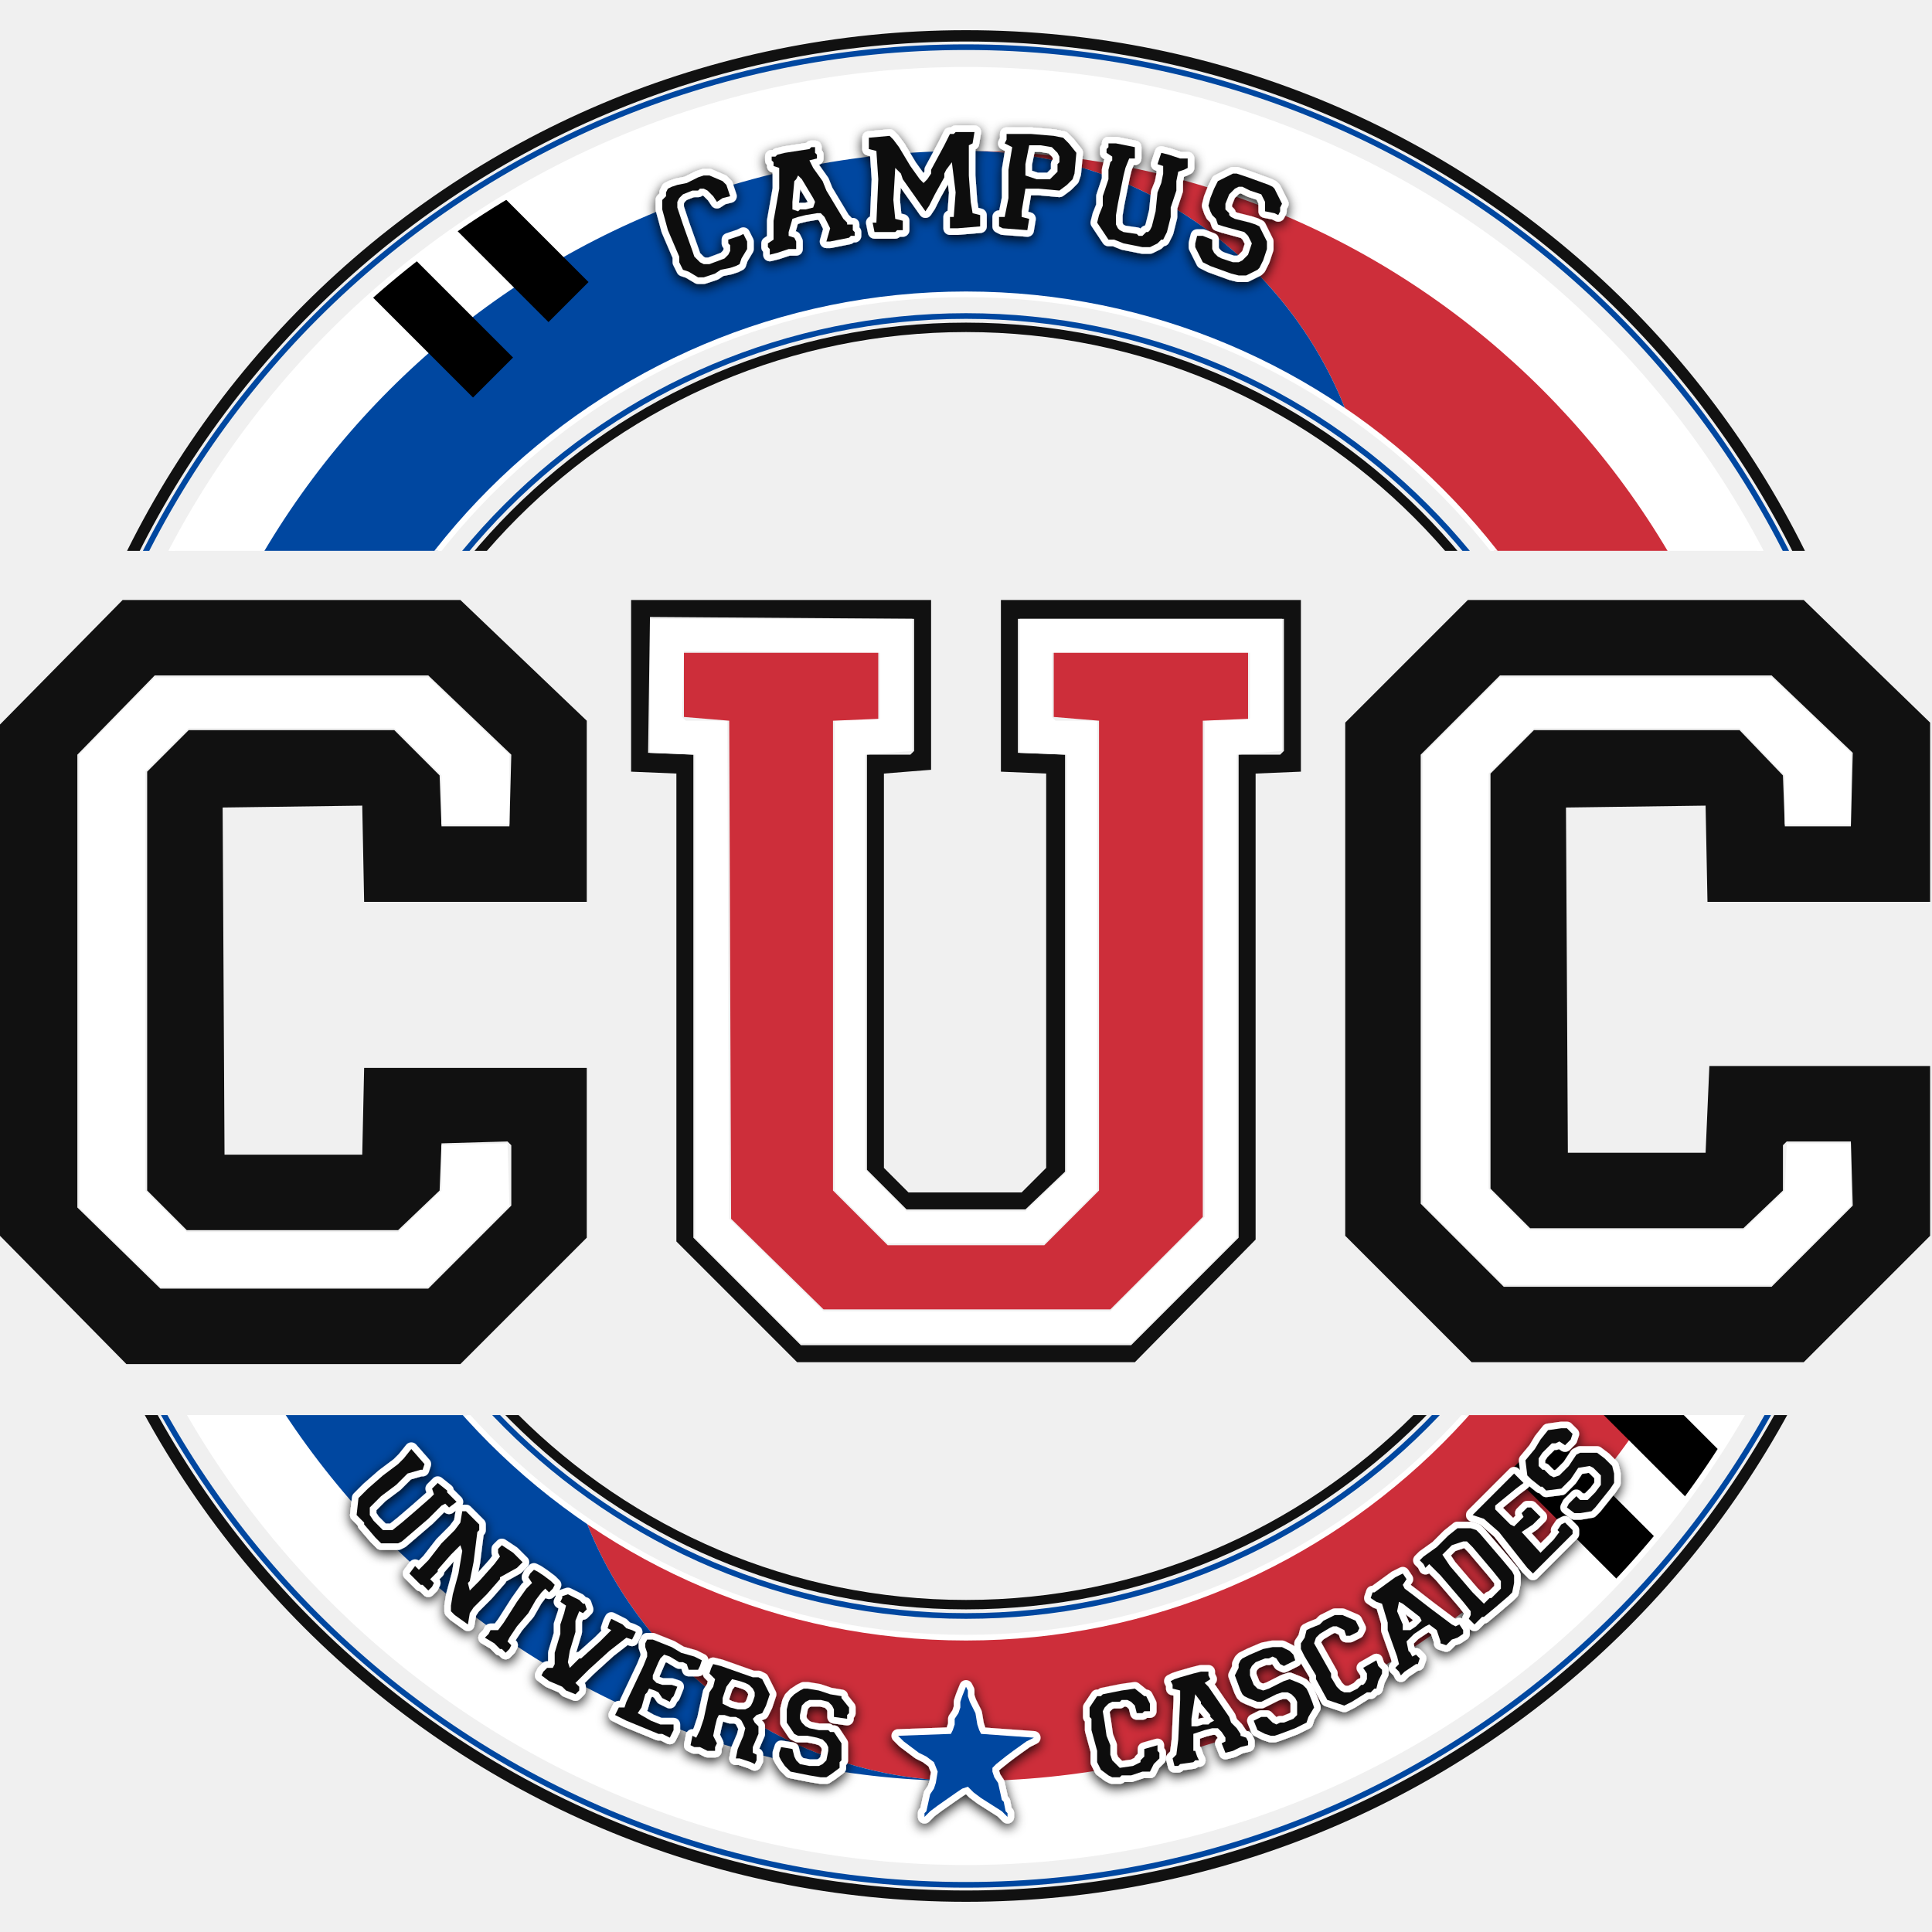
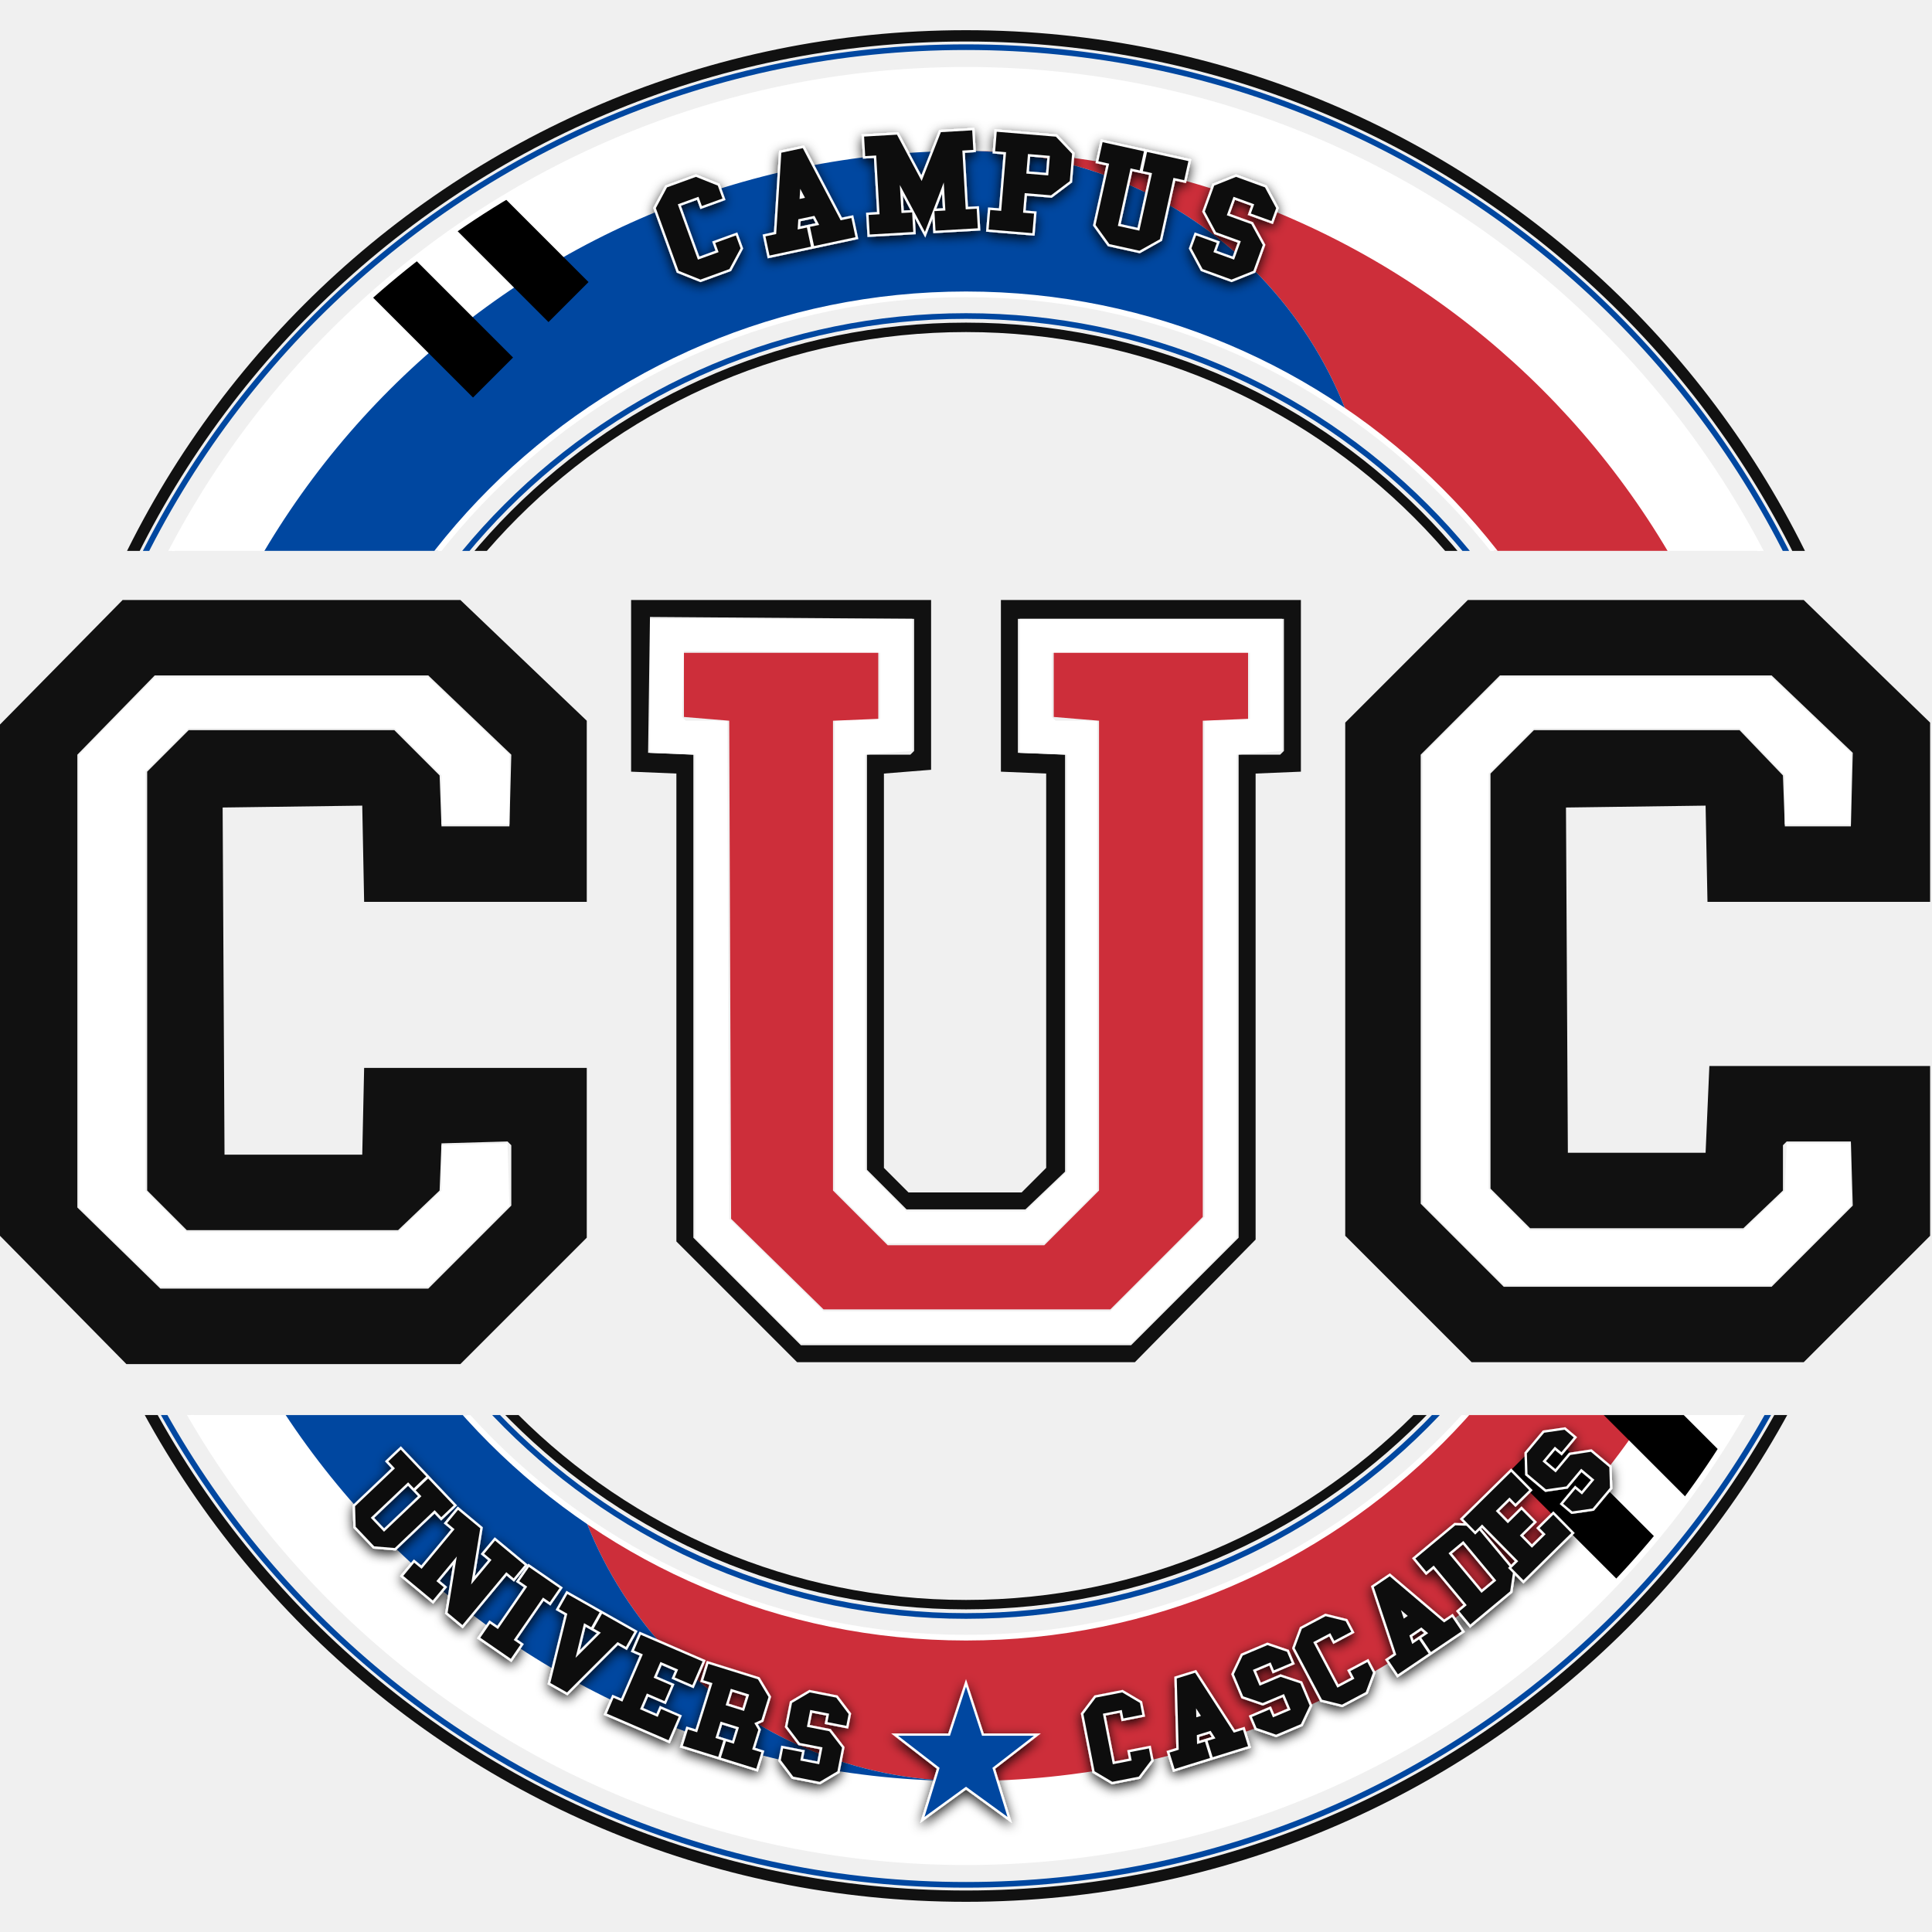
<svg xmlns="http://www.w3.org/2000/svg" viewBox="0 0 1024 1024" width="1024" height="1024">
  <defs>
    <clipPath id="ring-arcs-clip">
      <rect x="0" y="0" width="1024" height="292.0" />
      <rect x="0" y="750.0" width="1024" height="274.0" />
    </clipPath>
    <mask id="ring-donut-mask">
      <rect x="0" y="0" width="1024" height="1024" fill="black" />
      <circle cx="512.0" cy="512.0" r="475.0" fill="white" />
      <circle cx="512.0" cy="512.0" r="356.0" fill="black" />
    </mask>
    <filter id="text-glow" x="-20%" y="-20%" width="140%" height="140%">
      <feDropShadow dx="0" dy="2" stdDeviation="3" flood-color="#000000" flood-opacity="0.9" />
    </filter>
    <g id="flag-pattern">
      <rect x="0" y="0" width="1024" height="1024" fill="#FFFFFF" />
      <g transform="translate(512, 512) scale(2.4)">
        <path d="M 0,-180 A 180,180 0 0,1 0,180 A 90,90 0 0,1 0,0 A 90,90 0 0,0 0,-180 Z" fill="#CD2E3A" />
        <path d="M 0,180 A 180,180 0 0,1 0,-180 A 90,90 0 0,1 0,0 A 90,90 0 0,0 0,180 Z" fill="#0047A0" />
      </g>
      <rect x="180" y="140" width="30" height="100" fill="#000000" transform="rotate(-45 180 140)" />
      <rect x="220" y="100" width="30" height="100" fill="#000000" transform="rotate(-45 220 100)" />
      <rect x="800" y="780" width="30" height="100" fill="#000000" transform="rotate(-45 800 780)" />
      <rect x="840" y="740" width="30" height="100" fill="#000000" transform="rotate(-45 840 740)" />
    </g>
    <clipPath id="u-core-clip">
      <path d="M 362.5,346.0 L 362.5,380.0 L 386.5,382.0 L 387.5,646.0 L 436.5,694.0 L 588.5,694.0 L 637.5,645.0 L 637.5,382.0 L 661.5,381.0 L 661.5,346.0 L 558.5,346.0 L 558.5,380.0 L 582.5,382.0 L 582.5,631.0 L 553.5,660.0 L 470.5,660.0 L 441.5,631.0 L 441.5,382.0 L 465.5,381.0 L 465.5,346.0 Z" />
    </clipPath>
  </defs>
  <g clip-path="url(#ring-arcs-clip)">
    <g mask="url(#ring-donut-mask)">
      <use href="#flag-pattern" />
    </g>
    <circle cx="512.0" cy="512.0" r="493.0" fill="none" stroke="#111111" stroke-width="6" />
    <circle cx="512.0" cy="512.0" r="487.0" fill="none" stroke="#0047A0" stroke-width="3" />
    <circle cx="512.0" cy="512.0" r="475.0" fill="none" stroke="#FFFFFF" stroke-width="3" />
    <circle cx="512.0" cy="512.0" r="356.0" fill="none" stroke="#FFFFFF" stroke-width="3" />
    <circle cx="512.0" cy="512.0" r="344.5" fill="none" stroke="#0047A0" stroke-width="3" />
    <circle cx="512.0" cy="512.0" r="338.5" fill="none" stroke="#111111" stroke-width="5" />
  </g>
  <g filter="url(#text-glow)">
-     <path d="M 594.5,896.0 L 589.5,897.0 L 584.5,898.0 L 583.5,899.0 L 581.5,899.0 L 579.5,902.0 L 577.5,905.0 L 577.5,910.0 L 578.5,911.0 L 578.5,917.0 L 581.5,928.0 L 581.5,934.0 L 583.5,938.0 L 587.5,941.0 L 589.5,942.0 L 593.5,942.0 L 594.5,941.0 L 599.5,941.0 L 605.5,939.0 L 609.5,939.0 L 611.5,935.0 L 614.5,932.0 L 614.5,929.0 L 613.5,928.0 L 613.5,925.0 L 606.5,927.0 L 606.5,931.0 L 604.5,933.0 L 604.5,934.0 L 600.5,936.0 L 593.5,937.0 L 589.5,933.0 L 588.5,930.0 L 588.5,925.0 L 586.5,920.0 L 585.5,913.0 L 584.5,907.0 L 585.5,905.0 L 587.5,903.0 L 589.5,902.0 L 593.5,902.0 L 594.5,901.0 L 597.5,901.0 L 599.5,902.0 L 601.5,904.0 L 602.5,908.0 L 605.5,908.0 L 606.5,907.0 L 609.5,907.0 L 609.5,903.0 L 607.5,899.0 L 606.5,899.0 L 601.5,895.0 Z" fill="#111111" stroke="#FFFFFF" stroke-width="7" stroke-linejoin="round" paint-order="stroke fill" fill-rule="evenodd" />
-     <path d="M 426.0,895.0 L 424.0,896.0 L 421.0,898.0 L 419.0,900.0 L 418.0,902.0 L 417.0,906.0 L 417.0,913.0 L 419.0,916.0 L 421.0,919.0 L 423.0,920.0 L 428.0,920.0 L 433.0,921.0 L 436.0,922.0 L 438.0,924.0 L 439.0,926.0 L 439.0,928.0 L 438.0,933.0 L 436.0,935.0 L 434.0,936.0 L 429.0,936.0 L 424.0,935.0 L 422.0,933.0 L 421.0,931.0 L 420.0,927.0 L 414.0,926.0 L 413.0,929.0 L 413.0,931.0 L 414.0,933.0 L 416.0,936.0 L 419.0,939.0 L 424.0,940.0 L 429.0,941.0 L 435.0,942.0 L 438.0,942.0 L 441.0,940.0 L 445.0,937.0 L 445.0,934.0 L 446.0,933.0 L 446.0,924.0 L 442.0,918.0 L 440.0,918.0 L 439.0,917.0 L 434.0,917.0 L 429.0,916.0 L 427.0,915.0 L 425.0,913.0 L 424.0,911.0 L 424.0,909.0 L 425.0,904.0 L 427.0,902.0 L 429.0,901.0 L 435.0,901.0 L 439.0,902.0 L 441.0,904.0 L 442.0,906.0 L 442.0,910.0 L 449.0,911.0 L 449.0,909.0 L 450.0,908.0 L 450.0,905.0 L 446.0,900.0 L 446.0,899.0 L 440.0,898.0 L 434.0,896.0 L 428.0,895.0 Z" fill="#111111" stroke="#FFFFFF" stroke-width="7" stroke-linejoin="round" paint-order="stroke fill" fill-rule="evenodd" />
-     <path d="M 636.5,886.0 L 632.5,887.0 L 625.5,889.0 L 622.5,890.0 L 620.5,891.0 L 621.5,893.0 L 621.5,895.0 L 625.5,896.0 L 625.5,901.0 L 624.5,922.0 L 623.5,930.0 L 621.5,932.0 L 622.5,936.0 L 624.5,936.0 L 625.5,935.0 L 632.5,934.0 L 633.5,933.0 L 635.5,933.0 L 634.5,931.0 L 633.5,928.0 L 632.5,928.0 L 632.5,919.0 L 635.5,918.0 L 638.5,917.0 L 642.5,916.0 L 645.5,916.0 L 647.5,918.0 L 649.5,921.0 L 649.5,923.0 L 647.5,924.0 L 649.5,929.0 L 653.5,928.0 L 657.5,926.0 L 661.5,925.0 L 661.5,923.0 L 660.5,921.0 L 657.5,920.0 L 657.5,919.0 L 655.5,916.0 L 652.5,913.0 L 651.5,910.0 L 640.5,894.0 L 638.5,892.0 L 641.5,890.0 L 640.5,888.0 L 640.5,886.0 Z M 633.5,898.0 L 636.5,902.0 L 636.5,903.0 L 641.5,909.0 L 641.5,910.0 L 643.5,912.0 L 641.5,913.0 L 640.5,914.0 L 637.5,914.0 L 634.5,915.0 L 631.5,915.0 L 631.5,911.0 Z" fill="#111111" stroke="#FFFFFF" stroke-width="7" stroke-linejoin="round" paint-order="stroke fill" fill-rule="evenodd" />
-     <path d="M 378.0,882.0 L 377.0,884.0 L 376.0,887.0 L 379.0,890.0 L 378.0,894.0 L 376.0,897.0 L 373.0,911.0 L 371.0,917.0 L 369.0,921.0 L 367.0,920.0 L 366.0,925.0 L 368.0,926.0 L 371.0,926.0 L 375.0,928.0 L 379.0,928.0 L 379.0,926.0 L 380.0,924.0 L 378.0,920.0 L 379.0,915.0 L 380.0,911.0 L 381.0,909.0 L 384.0,909.0 L 387.0,910.0 L 390.0,910.0 L 392.0,911.0 L 393.0,912.0 L 395.0,916.0 L 394.0,920.0 L 391.0,927.0 L 390.0,932.0 L 392.0,932.0 L 395.0,933.0 L 398.0,934.0 L 400.0,935.0 L 401.0,933.0 L 401.0,930.0 L 399.0,929.0 L 399.0,926.0 L 402.0,919.0 L 402.0,915.0 L 400.0,913.0 L 399.0,911.0 L 401.0,909.0 L 404.0,908.0 L 406.0,904.0 L 407.0,901.0 L 408.0,898.0 L 404.0,890.0 L 402.0,889.0 L 399.0,889.0 L 382.0,883.0 Z M 388.0,890.0 L 392.0,891.0 L 395.0,892.0 L 397.0,893.0 L 399.0,895.0 L 400.0,897.0 L 400.0,899.0 L 399.0,902.0 L 398.0,904.0 L 397.0,905.0 L 395.0,906.0 L 391.0,906.0 L 387.0,905.0 L 383.0,903.0 L 383.0,900.0 L 385.0,894.0 Z" fill="#111111" stroke="#FFFFFF" stroke-width="7" stroke-linejoin="round" paint-order="stroke fill" fill-rule="evenodd" />
-     <path d="M 674.5,873.0 L 669.5,874.0 L 662.5,877.0 L 660.5,878.0 L 658.5,879.0 L 657.5,880.0 L 656.5,882.0 L 656.5,884.0 L 654.5,888.0 L 657.5,896.0 L 658.5,898.0 L 659.5,899.0 L 661.5,900.0 L 666.5,902.0 L 668.5,902.0 L 676.5,898.0 L 679.5,897.0 L 682.5,897.0 L 684.5,898.0 L 686.5,900.0 L 687.5,902.0 L 687.5,904.0 L 687.5,907.0 L 687.5,909.0 L 685.5,911.0 L 680.5,913.0 L 678.5,913.0 L 676.5,914.0 L 674.5,913.0 L 671.5,910.0 L 668.5,910.0 L 664.5,912.0 L 666.5,917.0 L 668.5,918.0 L 670.5,919.0 L 673.5,920.0 L 675.5,920.0 L 678.5,919.0 L 686.5,916.0 L 690.5,914.0 L 692.5,913.0 L 693.5,910.0 L 696.5,905.0 L 695.5,902.0 L 693.5,897.0 L 692.5,895.0 L 690.5,893.0 L 688.5,892.0 L 683.5,890.0 L 680.5,891.0 L 672.5,895.0 L 669.5,896.0 L 666.5,895.0 L 664.5,893.0 L 662.5,888.0 L 662.5,885.0 L 663.5,883.0 L 665.5,881.0 L 670.5,879.0 L 672.5,879.0 L 674.5,878.0 L 676.5,879.0 L 678.5,882.0 L 680.5,883.0 L 686.5,880.0 L 685.5,877.0 L 683.5,875.0 L 681.5,874.0 L 679.5,873.0 L 677.5,873.0 Z" fill="#111111" stroke="#FFFFFF" stroke-width="7" stroke-linejoin="round" paint-order="stroke fill" fill-rule="evenodd" />
-     <path d="M 343.0,869.0 L 342.0,871.0 L 342.0,873.0 L 343.0,876.0 L 343.0,878.0 L 341.0,883.0 L 332.0,902.0 L 331.0,905.0 L 328.0,905.0 L 327.0,907.0 L 326.0,909.0 L 328.0,910.0 L 332.0,912.0 L 349.0,919.0 L 351.0,919.0 L 355.0,921.0 L 356.0,919.0 L 357.0,917.0 L 357.0,914.0 L 352.0,914.0 L 350.0,914.0 L 345.0,912.0 L 338.0,908.0 L 340.0,905.0 L 342.0,898.0 L 343.0,897.0 L 344.0,895.0 L 347.0,896.0 L 349.0,897.0 L 351.0,900.0 L 355.0,902.0 L 356.0,900.0 L 357.0,899.0 L 359.0,894.0 L 356.0,893.0 L 353.0,893.0 L 351.0,893.0 L 348.0,892.0 L 346.0,890.0 L 346.0,888.0 L 349.0,881.0 L 350.0,879.0 L 352.0,877.0 L 355.0,878.0 L 360.0,881.0 L 362.0,881.0 L 364.0,882.0 L 365.0,885.0 L 370.0,885.0 L 371.0,883.0 L 372.0,880.0 L 370.0,879.0 L 368.0,878.0 L 361.0,876.0 L 356.0,873.0 L 346.0,869.0 Z" fill="#111111" stroke="#FFFFFF" stroke-width="7" stroke-linejoin="round" paint-order="stroke fill" fill-rule="evenodd" />
-     <path d="M 707.5,856.0 L 701.5,859.0 L 699.5,861.0 L 694.5,863.0 L 692.5,864.0 L 691.5,868.0 L 689.5,871.0 L 689.5,874.0 L 691.5,878.0 L 697.5,888.0 L 697.5,890.0 L 703.5,901.0 L 706.5,902.0 L 709.5,903.0 L 712.5,904.0 L 716.5,902.0 L 724.5,897.0 L 726.5,897.0 L 728.5,895.0 L 729.5,895.0 L 730.5,891.0 L 732.5,887.0 L 732.5,885.0 L 730.5,883.0 L 729.5,880.0 L 722.5,884.0 L 724.5,887.0 L 724.5,890.0 L 723.5,892.0 L 722.5,893.0 L 721.5,893.0 L 719.5,895.0 L 717.5,896.0 L 715.5,897.0 L 712.5,897.0 L 710.5,896.0 L 708.5,894.0 L 705.5,889.0 L 705.5,887.0 L 696.5,871.0 L 697.5,868.0 L 699.5,866.0 L 704.5,863.0 L 706.5,862.0 L 708.5,862.0 L 712.5,864.0 L 713.5,867.0 L 715.5,867.0 L 717.5,866.0 L 719.5,865.0 L 720.5,863.0 L 719.5,861.0 L 718.5,859.0 L 711.5,856.0 Z" fill="#111111" stroke="#FFFFFF" stroke-width="7" stroke-linejoin="round" paint-order="stroke fill" fill-rule="evenodd" />
-     <path d="M 298.0,846.0 L 298.0,847.0 L 297.0,849.0 L 300.0,851.0 L 299.0,855.0 L 297.0,861.0 L 297.0,866.0 L 294.0,876.0 L 294.0,882.0 L 293.0,884.0 L 290.0,884.0 L 288.0,886.0 L 287.0,888.0 L 291.0,891.0 L 298.0,894.0 L 300.0,896.0 L 305.0,898.0 L 307.0,896.0 L 307.0,894.0 L 305.0,892.0 L 312.0,885.0 L 323.0,875.0 L 332.0,868.0 L 335.0,869.0 L 336.0,867.0 L 337.0,865.0 L 335.0,864.0 L 332.0,863.0 L 330.0,861.0 L 324.0,858.0 L 323.0,860.0 L 322.0,863.0 L 324.0,864.0 L 318.0,870.0 L 308.0,879.0 L 307.0,879.0 L 302.0,884.0 L 301.0,881.0 L 302.0,875.0 L 305.0,865.0 L 305.0,859.0 L 307.0,854.0 L 309.0,855.0 L 311.0,853.0 L 310.0,850.0 L 309.0,850.0 L 307.0,848.0 L 301.0,845.0 Z" fill="#111111" stroke="#FFFFFF" stroke-width="7" stroke-linejoin="round" paint-order="stroke fill" fill-rule="evenodd" />
-     <path d="M 739.5,836.0 L 728.5,844.0 L 727.5,844.0 L 726.5,847.0 L 729.5,849.0 L 732.5,850.0 L 735.5,860.0 L 735.5,864.0 L 740.5,878.0 L 741.5,882.0 L 739.5,884.0 L 741.5,886.0 L 742.5,888.0 L 744.5,886.0 L 750.5,882.0 L 751.5,882.0 L 752.5,879.0 L 750.5,877.0 L 748.5,878.0 L 747.5,876.0 L 746.5,875.0 L 745.5,870.0 L 749.5,866.0 L 752.5,864.0 L 755.5,862.0 L 757.5,861.0 L 761.5,864.0 L 763.5,870.0 L 763.5,871.0 L 766.5,872.0 L 769.5,869.0 L 772.5,868.0 L 775.5,866.0 L 775.5,864.0 L 773.5,861.0 L 771.5,862.0 L 769.5,861.0 L 765.5,858.0 L 757.5,852.0 L 748.5,845.0 L 744.5,842.0 L 743.5,840.0 L 745.5,837.0 L 743.5,834.0 Z M 741.5,849.0 L 743.5,850.0 L 752.5,857.0 L 753.5,859.0 L 750.5,862.0 L 747.5,864.0 L 743.5,864.0 L 743.5,861.0 L 740.5,854.0 Z" fill="#111111" stroke="#FFFFFF" stroke-width="7" stroke-linejoin="round" paint-order="stroke fill" fill-rule="evenodd" />
-     <path d="M 283.0,832.0 L 281.0,834.0 L 280.0,836.0 L 282.0,839.0 L 279.0,842.0 L 274.0,849.0 L 267.0,860.0 L 264.0,864.0 L 260.0,864.0 L 259.0,866.0 L 257.0,868.0 L 262.0,871.0 L 265.0,874.0 L 266.0,874.0 L 268.0,876.0 L 270.0,874.0 L 271.0,872.0 L 269.0,870.0 L 270.0,868.0 L 272.0,865.0 L 274.0,862.0 L 280.0,855.0 L 284.0,848.0 L 287.0,844.0 L 289.0,842.0 L 291.0,844.0 L 293.0,842.0 L 294.0,840.0 L 292.0,838.0 L 288.0,835.0 L 285.0,833.0 Z" fill="#111111" stroke="#FFFFFF" stroke-width="7" stroke-linejoin="round" paint-order="stroke fill" fill-rule="evenodd" />
-     <path d="M 772.5,810.0 L 767.5,814.0 L 761.5,820.0 L 754.5,825.0 L 752.5,827.0 L 754.5,829.0 L 755.5,831.0 L 757.5,829.0 L 763.5,835.0 L 769.5,842.0 L 775.5,849.0 L 779.5,854.0 L 779.5,856.0 L 778.5,858.0 L 781.5,861.0 L 785.5,857.0 L 786.5,857.0 L 792.5,852.0 L 799.5,846.0 L 801.5,844.0 L 802.5,839.0 L 802.5,835.0 L 801.5,833.0 L 796.5,827.0 L 790.5,820.0 L 784.5,813.0 L 782.5,811.0 L 779.5,810.0 Z M 775.5,817.0 L 777.5,817.0 L 780.5,820.0 L 791.5,833.0 L 795.5,838.0 L 795.5,842.0 L 790.5,847.0 L 789.5,847.0 L 786.5,850.0 L 780.5,844.0 L 768.5,830.0 L 764.5,824.0 L 769.5,819.0 Z" fill="#111111" stroke="#FFFFFF" stroke-width="7" stroke-linejoin="round" paint-order="stroke fill" fill-rule="evenodd" />
-     <path d="M 245.0,801.0 L 244.0,807.0 L 241.0,811.0 L 234.0,818.0 L 227.0,827.0 L 222.0,832.0 L 220.0,830.0 L 217.0,834.0 L 223.0,840.0 L 224.0,840.0 L 227.0,843.0 L 229.0,841.0 L 230.0,839.0 L 228.0,837.0 L 232.0,833.0 L 232.0,832.0 L 239.0,824.0 L 244.0,819.0 L 245.0,822.0 L 244.0,828.0 L 243.0,834.0 L 240.0,845.0 L 239.0,851.0 L 239.0,854.0 L 241.0,856.0 L 248.0,861.0 L 249.0,855.0 L 251.0,852.0 L 258.0,845.0 L 265.0,837.0 L 265.0,836.0 L 274.0,831.0 L 277.0,828.0 L 272.0,823.0 L 266.0,819.0 L 264.0,821.0 L 264.0,823.0 L 265.0,825.0 L 262.0,829.0 L 254.0,838.0 L 249.0,843.0 L 248.0,839.0 L 249.0,838.0 L 251.0,828.0 L 253.0,812.0 L 254.0,811.0 L 254.0,808.0 L 247.0,801.0 Z" fill="#111111" stroke="#FFFFFF" stroke-width="7" stroke-linejoin="round" paint-order="stroke fill" fill-rule="evenodd" />
-     <path d="M 802.5,781.0 L 780.5,803.0 L 786.5,805.0 L 794.5,812.0 L 809.5,831.0 L 812.5,834.0 L 833.5,813.0 L 833.5,811.0 L 829.5,807.0 L 827.5,808.0 L 825.5,811.0 L 826.5,812.0 L 823.5,816.0 L 816.5,823.0 L 806.5,812.0 L 812.5,808.0 L 816.5,804.0 L 811.5,799.0 L 809.5,799.0 L 806.5,802.0 L 807.5,804.0 L 802.5,809.0 L 800.5,808.0 L 792.5,800.0 L 792.5,798.0 L 803.5,789.0 L 807.5,786.0 Z" fill="#111111" stroke="#FFFFFF" stroke-width="7" stroke-linejoin="round" paint-order="stroke fill" fill-rule="evenodd" />
-     <path d="M 214.0,773.0 L 211.0,776.0 L 203.0,782.0 L 195.0,789.0 L 190.0,794.0 L 189.0,803.0 L 193.0,807.0 L 193.0,808.0 L 199.0,815.0 L 202.0,818.0 L 211.0,818.0 L 213.0,817.0 L 220.0,811.0 L 227.0,805.0 L 234.0,798.0 L 236.0,797.0 L 238.0,799.0 L 242.0,796.0 L 237.0,791.0 L 237.0,790.0 L 232.0,786.0 L 229.0,789.0 L 230.0,792.0 L 228.0,794.0 L 220.0,801.0 L 213.0,807.0 L 208.0,811.0 L 203.0,811.0 L 198.0,806.0 L 196.0,803.0 L 196.0,799.0 L 202.0,793.0 L 210.0,787.0 L 216.0,781.0 L 223.0,779.0 L 224.0,779.0 L 225.0,776.0 L 218.0,768.0 Z" fill="#111111" stroke="#FFFFFF" stroke-width="7" stroke-linejoin="round" paint-order="stroke fill" fill-rule="evenodd" />
-     <path d="M 827.5,757.0 L 820.5,758.0 L 816.5,763.0 L 813.5,768.0 L 808.5,774.0 L 809.5,782.0 L 811.5,784.0 L 816.5,788.0 L 817.5,788.0 L 819.5,790.0 L 827.5,789.0 L 832.5,784.0 L 836.5,778.0 L 842.5,777.0 L 844.5,778.0 L 848.5,782.0 L 848.5,787.0 L 845.5,791.0 L 841.5,795.0 L 837.5,795.0 L 835.5,793.0 L 831.5,797.0 L 830.5,799.0 L 834.5,802.0 L 837.5,802.0 L 843.5,801.0 L 845.5,799.0 L 853.5,789.0 L 855.5,786.0 L 855.5,781.0 L 854.5,777.0 L 850.5,773.0 L 846.5,770.0 L 837.5,770.0 L 835.5,771.0 L 831.5,777.0 L 826.5,782.0 L 823.5,783.0 L 821.5,782.0 L 818.5,779.0 L 817.5,779.0 L 815.5,777.0 L 815.5,773.0 L 817.5,770.0 L 822.5,765.0 L 824.5,765.0 L 826.5,764.0 L 829.5,766.0 L 832.5,763.0 L 833.5,760.0 L 830.5,757.0 Z" fill="#111111" stroke="#FFFFFF" stroke-width="7" stroke-linejoin="round" paint-order="stroke fill" fill-rule="evenodd" />
-     <path d="M 373.0,93.0 L 370.0,94.0 L 364.0,97.0 L 359.0,98.0 L 356.0,99.0 L 354.0,100.0 L 353.0,102.0 L 353.0,104.0 L 351.0,106.0 L 351.0,108.0 L 351.0,111.0 L 354.0,122.0 L 360.0,136.0 L 360.0,139.0 L 362.0,143.0 L 365.0,144.0 L 370.0,147.0 L 373.0,147.0 L 379.0,145.0 L 382.0,143.0 L 387.0,142.0 L 390.0,141.0 L 392.0,140.0 L 393.0,137.0 L 396.0,132.0 L 396.0,128.0 L 394.0,124.0 L 392.0,125.0 L 386.0,127.0 L 386.0,129.0 L 387.0,130.0 L 387.0,133.0 L 386.0,135.0 L 384.0,137.0 L 376.0,140.0 L 373.0,140.0 L 371.0,139.0 L 368.0,136.0 L 367.0,133.0 L 362.0,119.0 L 359.0,110.0 L 359.0,107.0 L 360.0,105.0 L 362.0,103.0 L 367.0,101.0 L 370.0,101.0 L 371.0,100.0 L 373.0,100.0 L 375.0,101.0 L 378.0,104.0 L 380.0,107.0 L 383.0,105.0 L 387.0,104.0 L 386.0,101.0 L 385.0,98.0 L 383.0,96.0 L 376.0,93.0 Z" fill="#111111" stroke="#FFFFFF" stroke-width="7" stroke-linejoin="round" paint-order="stroke fill" fill-rule="evenodd" />
-     <path d="M 653.5,92.0 L 647.5,95.0 L 645.5,96.0 L 643.5,100.0 L 641.5,105.0 L 640.5,109.0 L 641.5,112.0 L 642.5,114.0 L 644.5,116.0 L 645.5,119.0 L 648.5,120.0 L 659.5,123.0 L 661.5,125.0 L 663.5,129.0 L 662.5,132.0 L 661.5,135.0 L 658.5,138.0 L 656.5,139.0 L 653.5,139.0 L 650.5,138.0 L 647.5,137.0 L 645.5,136.0 L 643.5,134.0 L 642.5,132.0 L 642.5,127.0 L 637.5,125.0 L 634.5,125.0 L 633.5,129.0 L 633.5,131.0 L 636.5,137.0 L 637.5,139.0 L 641.5,141.0 L 652.5,145.0 L 656.5,146.0 L 660.5,146.0 L 664.5,144.0 L 666.5,143.0 L 667.5,142.0 L 668.5,140.0 L 669.5,138.0 L 671.5,132.0 L 671.5,128.0 L 667.5,120.0 L 665.5,119.0 L 662.5,118.0 L 654.5,116.0 L 652.5,115.0 L 651.5,114.0 L 651.5,113.0 L 649.5,111.0 L 649.5,108.0 L 651.5,103.0 L 654.5,100.0 L 656.5,99.0 L 658.5,99.0 L 662.5,101.0 L 668.5,103.0 L 670.5,107.0 L 670.5,109.0 L 670.5,112.0 L 675.5,113.0 L 677.5,114.0 L 678.5,112.0 L 678.5,110.0 L 679.5,108.0 L 678.5,106.0 L 676.5,102.0 L 675.5,100.0 L 674.5,99.0 L 672.5,98.0 L 661.5,94.0 L 655.5,92.0 Z" fill="#111111" stroke="#FFFFFF" stroke-width="7" stroke-linejoin="round" paint-order="stroke fill" fill-rule="evenodd" />
-     <path d="M 430.0,78.0 L 429.0,79.0 L 416.0,81.0 L 412.0,82.0 L 411.0,83.0 L 409.0,83.0 L 409.0,85.0 L 410.0,86.0 L 410.0,88.0 L 413.0,89.0 L 413.0,100.0 L 410.0,117.0 L 410.0,127.0 L 407.0,129.0 L 407.0,131.0 L 408.0,132.0 L 408.0,135.0 L 412.0,134.0 L 418.0,132.0 L 422.0,132.0 L 422.0,128.0 L 421.0,126.0 L 418.0,125.0 L 418.0,123.0 L 420.0,116.0 L 423.0,115.0 L 427.0,114.0 L 433.0,113.0 L 435.0,113.0 L 437.0,115.0 L 440.0,121.0 L 438.0,128.0 L 440.0,128.0 L 445.0,127.0 L 450.0,126.0 L 451.0,125.0 L 453.0,125.0 L 453.0,123.0 L 452.0,122.0 L 452.0,119.0 L 449.0,119.0 L 449.0,118.0 L 447.0,116.0 L 444.0,111.0 L 438.0,101.0 L 436.0,96.0 L 431.0,89.0 L 429.0,85.0 L 433.0,84.0 L 433.0,82.0 L 432.0,81.0 L 432.0,78.0 Z M 423.0,93.0 L 425.0,95.0 L 431.0,105.0 L 432.0,107.0 L 431.0,110.0 L 427.0,111.0 L 424.0,111.0 L 423.0,112.0 L 420.0,111.0 L 420.0,107.0 L 421.0,96.0 L 422.0,95.0 Z" fill="#111111" stroke="#FFFFFF" stroke-width="7" stroke-linejoin="round" paint-order="stroke fill" fill-rule="evenodd" />
-     <path d="M 587.5,76.0 L 587.5,78.0 L 586.5,79.0 L 586.5,81.0 L 589.5,83.0 L 589.5,85.0 L 588.5,86.0 L 587.5,90.0 L 587.5,95.0 L 584.5,104.0 L 584.5,109.0 L 582.5,114.0 L 581.5,118.0 L 583.5,121.0 L 587.5,127.0 L 590.5,127.0 L 595.5,129.0 L 605.5,131.0 L 609.5,131.0 L 611.5,130.0 L 613.5,129.0 L 615.5,127.0 L 616.5,127.0 L 618.5,123.0 L 619.5,119.0 L 620.5,115.0 L 620.5,110.0 L 623.5,101.0 L 623.5,96.0 L 624.5,91.0 L 627.5,90.0 L 629.5,89.0 L 629.5,84.0 L 625.5,84.0 L 619.5,82.0 L 615.5,81.0 L 613.5,87.0 L 616.5,88.0 L 616.5,92.0 L 615.5,97.0 L 613.5,102.0 L 612.5,112.0 L 610.5,120.0 L 609.5,122.0 L 608.5,123.0 L 607.5,123.0 L 605.5,125.0 L 603.5,125.0 L 602.5,124.0 L 595.5,123.0 L 593.5,122.0 L 592.5,121.0 L 591.5,119.0 L 591.5,114.0 L 592.5,108.0 L 595.5,93.0 L 596.5,89.0 L 598.5,84.0 L 601.5,84.0 L 601.5,81.0 L 601.5,78.0 L 596.5,77.0 L 591.5,76.0 Z" fill="#111111" stroke="#FFFFFF" stroke-width="7" stroke-linejoin="round" paint-order="stroke fill" fill-rule="evenodd" />
-     <path d="M 533.5,71.0 L 533.5,74.0 L 532.5,76.0 L 536.5,78.0 L 534.5,90.0 L 534.5,105.0 L 532.5,115.0 L 529.5,115.0 L 529.5,120.0 L 531.5,121.0 L 544.5,122.0 L 545.5,116.0 L 541.5,115.0 L 541.5,112.0 L 543.5,100.0 L 550.5,100.0 L 561.5,101.0 L 565.5,98.0 L 568.5,95.0 L 569.5,92.0 L 570.5,81.0 L 566.5,76.0 L 563.5,73.0 L 558.5,72.0 L 546.5,71.0 Z M 545.5,77.0 L 551.5,77.0 L 557.5,78.0 L 560.5,81.0 L 561.5,83.0 L 561.5,86.0 L 560.5,87.0 L 560.5,91.0 L 556.5,95.0 L 549.5,95.0 L 543.5,93.0 L 543.5,87.0 Z" fill="#111111" stroke="#FFFFFF" stroke-width="7" stroke-linejoin="round" paint-order="stroke fill" fill-rule="evenodd" />
-     <path d="M 506.5,70.0 L 505.5,71.0 L 503.5,71.0 L 502.5,73.0 L 500.5,77.0 L 493.5,90.0 L 493.5,92.0 L 491.5,95.0 L 489.5,97.0 L 487.5,95.0 L 482.5,88.0 L 476.5,78.0 L 473.5,74.0 L 471.5,72.0 L 460.5,73.0 L 460.5,79.0 L 464.5,80.0 L 465.5,95.0 L 464.5,118.0 L 462.5,118.0 L 463.5,123.0 L 474.5,123.0 L 475.5,122.0 L 478.5,122.0 L 478.5,117.0 L 474.5,116.0 L 473.5,106.0 L 474.5,89.0 L 477.5,92.0 L 478.5,95.0 L 490.5,112.0 L 492.5,109.0 L 495.5,103.0 L 500.5,94.0 L 500.5,92.0 L 501.5,90.0 L 504.5,86.0 L 506.5,102.0 L 505.5,115.0 L 503.5,115.0 L 503.5,121.0 L 507.5,121.0 L 519.5,120.0 L 519.5,114.0 L 515.5,113.0 L 514.5,107.0 L 513.5,93.0 L 513.5,77.0 L 515.5,76.0 L 516.5,70.0 Z" fill="#111111" stroke="#FFFFFF" stroke-width="7" stroke-linejoin="round" paint-order="stroke fill" fill-rule="evenodd" />
-     <path d="M 512.0,894.0 L 510.0,899.0 L 509.0,902.0 L 509.0,905.0 L 508.0,908.0 L 506.0,911.0 L 506.0,914.0 L 505.0,917.0 L 504.0,919.0 L 476.0,920.0 L 479.0,923.0 L 483.0,926.0 L 487.0,929.0 L 491.0,931.0 L 495.0,934.0 L 497.0,939.0 L 496.0,945.0 L 495.0,948.0 L 493.0,951.0 L 491.0,960.0 L 490.0,961.0 L 490.0,963.0 L 493.0,960.0 L 497.0,957.0 L 507.0,950.0 L 510.0,948.0 L 513.0,947.0 L 516.0,950.0 L 520.0,953.0 L 531.0,960.0 L 534.0,963.0 L 534.0,961.0 L 533.0,960.0 L 532.0,955.0 L 531.0,954.0 L 529.0,945.0 L 527.0,942.0 L 526.0,939.0 L 526.0,937.0 L 528.0,935.0 L 533.0,931.0 L 537.0,928.0 L 544.0,923.0 L 548.0,921.0 L 520.0,919.0 L 519.0,917.0 L 518.0,914.0 L 517.0,908.0 L 514.0,902.0 L 513.0,899.0 L 513.0,896.0 Z" fill="#0047A0" stroke="#FFFFFF" stroke-width="7" stroke-linejoin="round" paint-order="stroke fill" fill-rule="evenodd" />
+     <path d="M 371.27,148.19 L 359.67,143.54 L 347.6,110.31 L 353.53,99.31 L 368.85,93.74 L 380.45,98.38 L 382.94,105.23 L 371.99,109.2 L 370.21,104.31 L 359.26,108.29 L 369.91,137.61 L 380.86,133.64 L 379.08,128.75 L 390.03,124.78 L 392.52,131.62 L 386.6,142.62 Z" fill="#111111" stroke="#FFFFFF" stroke-width="2.5" stroke-linejoin="miter" paint-order="stroke fill" fill-rule="evenodd" />
+     <path d="M 407.86,135.44 L 405.7,125.27 L 411.39,124.05 L 414.11,80.94 L 425.5,78.51 L 445.57,116.76 L 451.26,115.55 L 453.43,125.72 L 431.46,130.41 L 429.29,120.23 L 434.17,119.19 L 431.67,114.41 L 423.12,116.23 L 422.78,121.62 L 427.67,120.58 L 429.83,130.75 Z M 424.14,100.07 L 423.8,105.45 L 426.65,104.85 Z" fill="#111111" stroke="#FFFFFF" stroke-width="2.5" stroke-linejoin="miter" paint-order="stroke fill" fill-rule="evenodd" />
+     <path d="M 460.96,124.29 L 460.36,113.91 L 466.18,113.57 L 464.39,82.42 L 458.57,82.76 L 457.98,72.38 L 475.42,71.37 L 488.5,95.92 L 498.68,70.04 L 515.29,69.08 L 515.89,79.46 L 510.07,79.8 L 511.86,110.95 L 517.68,110.61 L 518.27,121.0 L 495.85,122.28 L 495.25,111.9 L 501.07,111.57 L 500.21,96.73 L 490.22,122.91 L 476.95,98.07 L 477.81,112.9 L 483.46,112.58 L 484.05,122.96 Z" fill="#111111" stroke="#FFFFFF" stroke-width="2.5" stroke-linejoin="miter" paint-order="stroke fill" fill-rule="evenodd" />
+     <path d="M 523.98,121.65 L 524.84,111.29 L 530.65,111.77 L 533.23,80.68 L 527.43,80.19 L 528.29,69.83 L 559.63,72.43 L 568.23,81.5 L 567.02,96.01 L 557.05,103.53 L 543.12,102.37 L 542.25,112.73 L 548.06,113.22 L 547.2,123.58 Z M 543.98,92.01 L 555.58,92.97 L 556.45,82.61 L 544.84,81.64 Z" fill="#111111" stroke="#FFFFFF" stroke-width="2.5" stroke-linejoin="miter" paint-order="stroke fill" fill-rule="evenodd" />
+     <path d="M 584.39,75.35 L 606.33,80.18 L 604.09,90.34 L 599.21,89.26 L 592.5,119.73 L 603.87,122.24 L 610.59,91.77 L 605.71,90.7 L 607.95,80.54 L 629.89,85.37 L 627.65,95.53 L 621.96,94.28 L 614.8,126.78 L 603.91,132.9 L 587.98,129.39 L 580.67,119.26 L 587.84,86.76 L 582.15,85.5 Z" fill="#111111" stroke="#FFFFFF" stroke-width="2.5" stroke-linejoin="miter" paint-order="stroke fill" fill-rule="evenodd" />
+     <path d="M 633.97,124.78 L 644.92,128.75 L 643.14,133.64 L 654.09,137.61 L 657.64,127.84 L 644.5,123.07 L 638.58,112.07 L 643.55,98.38 L 655.15,93.74 L 670.47,99.31 L 676.4,110.31 L 673.91,117.15 L 662.96,113.18 L 664.74,108.29 L 653.79,104.31 L 650.24,114.09 L 663.22,118.8 L 669.3,129.86 L 664.33,143.54 L 652.73,148.19 L 637.4,142.62 L 631.48,131.62 Z" fill="#111111" stroke="#FFFFFF" stroke-width="2.5" stroke-linejoin="miter" paint-order="stroke fill" fill-rule="evenodd" />
+     <path d="M 212.4,768.31 L 225.93,782.56 L 219.33,788.83 L 216.32,785.66 L 196.52,804.45 L 203.54,811.85 L 223.34,793.05 L 220.33,789.88 L 226.93,783.62 L 240.47,797.87 L 233.87,804.14 L 230.36,800.44 L 209.24,820.49 L 198.34,819.59 L 188.52,809.24 L 188.19,798.32 L 209.31,778.27 L 205.8,774.57 Z" fill="#111111" stroke="#FFFFFF" stroke-width="2.5" stroke-linejoin="miter" paint-order="stroke fill" fill-rule="evenodd" />
+     <path d="M 213.72,835.26 L 219.53,828.26 L 223.46,831.51 L 240.9,810.51 L 236.98,807.26 L 242.79,800.26 L 254.55,810.02 L 249.7,839.79 L 260.5,826.79 L 256.58,823.54 L 262.39,816.54 L 278.07,829.56 L 272.26,836.56 L 268.34,833.3 L 245.08,861.31 L 237.24,854.79 L 242.09,825.02 L 231.3,838.03 L 235.22,841.28 L 229.4,848.28 Z" fill="#111111" stroke="#FFFFFF" stroke-width="2.5" stroke-linejoin="miter" paint-order="stroke fill" fill-rule="evenodd" />
+     <path d="M 254.55,868.03 L 259.71,860.54 L 263.91,863.43 L 279.41,840.95 L 275.21,838.06 L 280.38,830.57 L 296.56,841.73 L 291.39,849.22 L 287.8,846.74 L 272.3,869.21 L 275.89,871.69 L 270.73,879.19 Z" fill="#111111" stroke="#FFFFFF" stroke-width="2.5" stroke-linejoin="miter" paint-order="stroke fill" fill-rule="evenodd" />
+     <path d="M 300.72,844.89 L 317.83,854.55 L 313.36,862.47 L 309.56,860.33 L 305.05,878.68 L 318.43,865.34 L 314.63,863.19 L 319.1,855.26 L 336.22,864.92 L 331.75,872.85 L 327.31,870.34 L 300.54,897.03 L 291.67,892.03 L 300.68,855.32 L 296.24,852.81 Z" fill="#111111" stroke="#FFFFFF" stroke-width="2.5" stroke-linejoin="miter" paint-order="stroke fill" fill-rule="evenodd" />
+     <path d="M 321.6,908.24 L 325.2,899.88 L 329.88,901.9 L 340.7,876.84 L 336.02,874.82 L 339.63,866.46 L 372.38,880.6 L 366.97,893.13 L 357.61,889.09 L 359.41,884.91 L 350.06,880.88 L 346.45,889.23 L 355.81,893.27 L 352.2,901.62 L 342.85,897.59 L 339.24,905.94 L 348.6,909.98 L 350.4,905.8 L 359.76,909.84 L 354.35,922.37 Z" fill="#111111" stroke="#FFFFFF" stroke-width="2.5" stroke-linejoin="miter" paint-order="stroke fill" fill-rule="evenodd" />
+     <path d="M 361.92,925.32 L 364.62,916.63 L 369.49,918.14 L 377.61,892.08 L 372.74,890.56 L 375.45,881.88 L 401.72,890.06 L 407.34,899.43 L 403.55,911.6 L 399.82,913.29 L 401.93,916.81 L 398.68,927.24 L 403.55,928.75 L 400.84,937.44 L 382.07,931.6 L 384.78,922.91 L 388.95,924.21 L 391.66,915.52 L 381.92,912.49 L 379.22,921.17 L 383.39,922.47 L 380.68,931.16 Z M 384.63,903.8 L 394.36,906.83 L 397.07,898.14 L 387.34,895.11 Z" fill="#111111" stroke="#FFFFFF" stroke-width="2.5" stroke-linejoin="miter" paint-order="stroke fill" fill-rule="evenodd" />
+     <path d="M 415.06,926.69 L 425.06,928.66 L 424.19,933.12 L 434.19,935.08 L 435.94,926.15 L 423.94,923.8 L 417.34,915.09 L 419.79,902.58 L 429.19,897.01 L 443.2,899.76 L 449.79,908.47 L 448.57,914.72 L 438.57,912.76 L 439.44,908.29 L 429.44,906.33 L 427.69,915.26 L 439.55,917.59 L 446.29,926.33 L 443.84,938.83 L 434.44,944.41 L 420.43,941.66 L 413.83,932.95 Z" fill="#111111" stroke="#FFFFFF" stroke-width="2.5" stroke-linejoin="miter" paint-order="stroke fill" fill-rule="evenodd" />
+     <path d="M 589.56,944.41 L 580.16,938.83 L 574.21,908.47 L 580.8,899.76 L 594.81,897.01 L 604.21,902.58 L 605.44,908.84 L 595.43,910.8 L 594.56,906.33 L 584.56,908.29 L 589.81,935.08 L 599.81,933.12 L 598.94,928.66 L 608.94,926.69 L 610.17,932.95 L 603.57,941.66 Z" fill="#111111" stroke="#FFFFFF" stroke-width="2.5" stroke-linejoin="miter" paint-order="stroke fill" fill-rule="evenodd" />
+     <path d="M 622.57,937.6 L 619.87,928.9 L 624.74,927.39 L 623.7,889.61 L 633.43,886.59 L 653.94,918.34 L 658.81,916.83 L 661.51,925.53 L 642.73,931.35 L 640.04,922.65 L 644.21,921.36 L 641.65,917.39 L 634.34,919.65 L 634.47,924.38 L 638.65,923.08 L 641.34,931.78 Z M 633.95,905.48 L 634.08,910.21 L 636.52,909.45 Z" fill="#111111" stroke="#FFFFFF" stroke-width="2.5" stroke-linejoin="miter" paint-order="stroke fill" fill-rule="evenodd" />
+     <path d="M 663.53,910.01 L 672.92,906.04 L 674.69,910.23 L 684.08,906.26 L 680.54,897.88 L 669.27,902.64 L 658.92,899.11 L 653.97,887.37 L 658.65,877.49 L 671.79,871.94 L 682.13,875.47 L 684.61,881.34 L 675.22,885.31 L 673.45,881.12 L 664.06,885.08 L 667.61,893.47 L 678.74,888.76 L 689.22,892.24 L 694.17,903.98 L 689.49,913.85 L 676.35,919.41 L 666.01,915.87 Z" fill="#111111" stroke="#FFFFFF" stroke-width="2.5" stroke-linejoin="miter" paint-order="stroke fill" fill-rule="evenodd" />
+     <path d="M 711.3,903.5 L 700.69,900.88 L 686.21,873.54 L 690.0,863.29 L 702.61,856.61 L 713.23,859.23 L 716.21,864.86 L 707.2,869.63 L 705.07,865.61 L 696.06,870.38 L 708.84,894.5 L 717.85,889.73 L 715.72,885.71 L 724.73,880.94 L 727.71,886.57 L 723.91,896.82 Z" fill="#111111" stroke="#FFFFFF" stroke-width="2.5" stroke-linejoin="miter" paint-order="stroke fill" fill-rule="evenodd" />
+     <path d="M 740.92,887.43 L 735.83,879.89 L 740.05,877.04 L 728.13,841.17 L 736.58,835.47 L 765.39,859.93 L 769.62,857.08 L 774.71,864.62 L 758.42,875.62 L 753.33,868.08 L 756.95,865.63 L 753.34,862.57 L 747.01,866.85 L 748.5,871.34 L 752.12,868.89 L 757.21,876.43 Z M 742.54,853.4 L 744.03,857.89 L 746.14,856.46 Z" fill="#111111" stroke="#FFFFFF" stroke-width="2.5" stroke-linejoin="miter" paint-order="stroke fill" fill-rule="evenodd" />
+     <path d="M 779.28,861.03 L 773.46,854.03 L 777.38,850.77 L 759.91,829.79 L 756.0,833.05 L 750.18,826.05 L 771.33,808.45 L 782.25,808.83 L 802.04,832.61 L 800.43,843.42 Z M 785.21,844.25 L 793.05,837.73 L 775.58,816.75 L 767.75,823.27 Z" fill="#111111" stroke="#FFFFFF" stroke-width="2.5" stroke-linejoin="miter" paint-order="stroke fill" fill-rule="evenodd" />
+     <path d="M 807.44,837.54 L 801.05,831.05 L 804.68,827.48 L 785.53,808.02 L 781.9,811.6 L 775.52,805.11 L 800.94,780.09 L 810.51,789.82 L 803.25,796.97 L 800.06,793.72 L 792.8,800.87 L 799.18,807.36 L 806.44,800.21 L 812.83,806.69 L 805.56,813.84 L 811.95,820.33 L 819.21,813.18 L 816.02,809.94 L 823.28,802.79 L 832.86,812.51 Z" fill="#111111" stroke="#FFFFFF" stroke-width="2.5" stroke-linejoin="miter" paint-order="stroke fill" fill-rule="evenodd" />
+     <path d="M 828.45,797.01 L 834.99,789.19 L 838.48,792.11 L 845.03,784.3 L 838.05,778.46 L 830.2,787.83 L 819.38,789.41 L 809.61,781.23 L 809.27,770.3 L 818.43,759.37 L 829.25,757.79 L 834.13,761.88 L 827.59,769.69 L 824.1,766.77 L 817.55,774.58 L 824.53,780.43 L 832.29,771.16 L 843.2,769.48 L 852.97,777.66 L 853.31,788.58 L 844.15,799.52 L 833.33,801.1 Z" fill="#111111" stroke="#FFFFFF" stroke-width="2.5" stroke-linejoin="miter" paint-order="stroke fill" fill-rule="evenodd" />
+     <path d="M 512.0,894.0 L 503.5,920.0 L 476.0,920.0 L 498.0,937.0 L 490.0,963.0 L 512.0,947.0 L 534.0,963.0 L 526.0,937.0 L 548.0,920.0 L 520.5,920.0 Z" fill="#0047A0" stroke="#FFFFFF" stroke-width="2.5" stroke-linejoin="miter" paint-order="stroke fill" fill-rule="evenodd" />
  </g>
  <path d="M 65.0,318.0 L 0.0,384.0 L 0.0,655.0 L 67.0,723.0 L 244.0,723.0 L 311.0,656.0 L 311.0,566.0 L 193.0,566.0 L 192.0,612.0 L 119.0,612.0 L 118.0,428.0 L 192.0,427.0 L 193.0,478.0 L 311.0,478.0 L 311.0,382.0 L 244.0,318.0 Z M 82.0,358.0 L 227.0,358.0 L 271.0,400.0 L 270.0,438.0 L 234.0,438.0 L 233.0,411.0 L 209.0,387.0 L 100.0,387.0 L 78.0,409.0 L 78.0,631.0 L 99.0,652.0 L 211.0,652.0 L 233.0,631.0 L 234.0,606.0 L 269.0,605.0 L 271.0,607.0 L 271.0,639.0 L 227.0,683.0 L 85.0,683.0 L 41.0,640.0 L 41.0,400.0 Z" fill="#111111" fill-rule="evenodd" />
  <path d="M 82.0,359.0 L 42.0,400.0 L 42.0,640.0 L 85.0,682.0 L 227.0,682.0 L 270.0,639.0 L 269.0,606.0 L 234.0,607.0 L 234.0,631.0 L 211.0,653.0 L 99.0,653.0 L 77.0,631.0 L 77.0,409.0 L 100.0,386.0 L 209.0,386.0 L 234.0,411.0 L 234.0,437.0 L 270.0,437.0 L 270.0,400.0 L 227.0,359.0 Z" fill="#FFFFFF" />
  <path d="M 334.5,318.0 L 334.5,409.0 L 358.5,410.0 L 358.5,658.0 L 422.5,722.0 L 601.5,722.0 L 665.5,657.0 L 665.5,410.0 L 689.5,409.0 L 689.5,318.0 L 530.5,318.0 L 530.5,409.0 L 554.5,410.0 L 554.5,619.0 L 541.5,632.0 L 481.5,632.0 L 468.5,619.0 L 468.5,410.0 L 493.5,408.0 L 493.5,318.0 Z M 344.5,327.0 L 484.5,328.0 L 484.5,398.0 L 482.5,400.0 L 459.5,400.0 L 459.5,620.0 L 480.5,641.0 L 543.5,641.0 L 564.5,621.0 L 564.5,400.0 L 539.5,399.0 L 539.5,328.0 L 680.5,328.0 L 680.5,398.0 L 678.5,400.0 L 656.5,400.0 L 656.5,656.0 L 599.5,713.0 L 424.5,713.0 L 367.5,656.0 L 367.5,400.0 L 343.5,399.0 Z" fill="#111111" />
  <path d="M 344.5,328.0 L 344.5,399.0 L 368.5,400.0 L 368.5,656.0 L 424.5,712.0 L 599.5,712.0 L 655.5,656.0 L 655.5,400.0 L 679.5,398.0 L 679.5,328.0 L 540.5,328.0 L 540.5,399.0 L 565.5,400.0 L 565.5,621.0 L 543.5,642.0 L 480.5,642.0 L 458.5,620.0 L 458.5,400.0 L 483.5,398.0 L 483.5,328.0 Z M 362.5,345.0 L 466.5,346.0 L 466.5,381.0 L 442.5,382.0 L 442.5,631.0 L 470.5,659.0 L 553.5,659.0 L 581.5,631.0 L 581.5,382.0 L 559.5,382.0 L 557.5,380.0 L 557.5,346.0 L 662.5,346.0 L 662.5,381.0 L 638.5,382.0 L 638.5,645.0 L 588.5,695.0 L 436.5,695.0 L 386.5,646.0 L 385.5,382.0 L 363.5,382.0 L 361.5,380.0 Z" fill="#FFFFFF" />
  <path d="M 362.5,346.0 L 362.5,380.0 L 386.5,382.0 L 387.5,646.0 L 436.5,694.0 L 588.5,694.0 L 637.5,645.0 L 637.5,382.0 L 661.5,381.0 L 661.5,346.0 L 558.5,346.0 L 558.5,380.0 L 582.5,382.0 L 582.5,631.0 L 553.5,660.0 L 470.5,660.0 L 441.5,631.0 L 441.5,382.0 L 465.5,381.0 L 465.5,346.0 Z" fill="#CD2E3A" />
  <path d="M 778.0,318.0 L 713.0,383.0 L 713.0,655.0 L 780.0,722.0 L 956.0,722.0 L 1023.0,655.0 L 1023.0,565.0 L 906.0,565.0 L 904.0,611.0 L 831.0,611.0 L 830.0,428.0 L 904.0,427.0 L 905.0,478.0 L 1023.0,478.0 L 1023.0,383.0 L 956.0,318.0 Z M 795.0,358.0 L 939.0,358.0 L 982.0,399.0 L 981.0,438.0 L 946.0,438.0 L 945.0,411.0 L 922.0,387.0 L 813.0,387.0 L 790.0,410.0 L 790.0,630.0 L 811.0,651.0 L 924.0,651.0 L 945.0,631.0 L 945.0,607.0 L 947.0,605.0 L 981.0,605.0 L 982.0,639.0 L 939.0,682.0 L 797.0,682.0 L 753.0,638.0 L 753.0,400.0 Z" fill="#111111" fill-rule="evenodd" />
  <path d="M 795.0,359.0 L 754.0,400.0 L 754.0,638.0 L 797.0,681.0 L 939.0,681.0 L 981.0,639.0 L 981.0,606.0 L 947.0,606.0 L 946.0,631.0 L 924.0,652.0 L 811.0,652.0 L 789.0,630.0 L 789.0,410.0 L 813.0,386.0 L 922.0,386.0 L 946.0,411.0 L 946.0,437.0 L 981.0,437.0 L 981.0,399.0 L 939.0,359.0 Z" fill="#FFFFFF" />
</svg>
